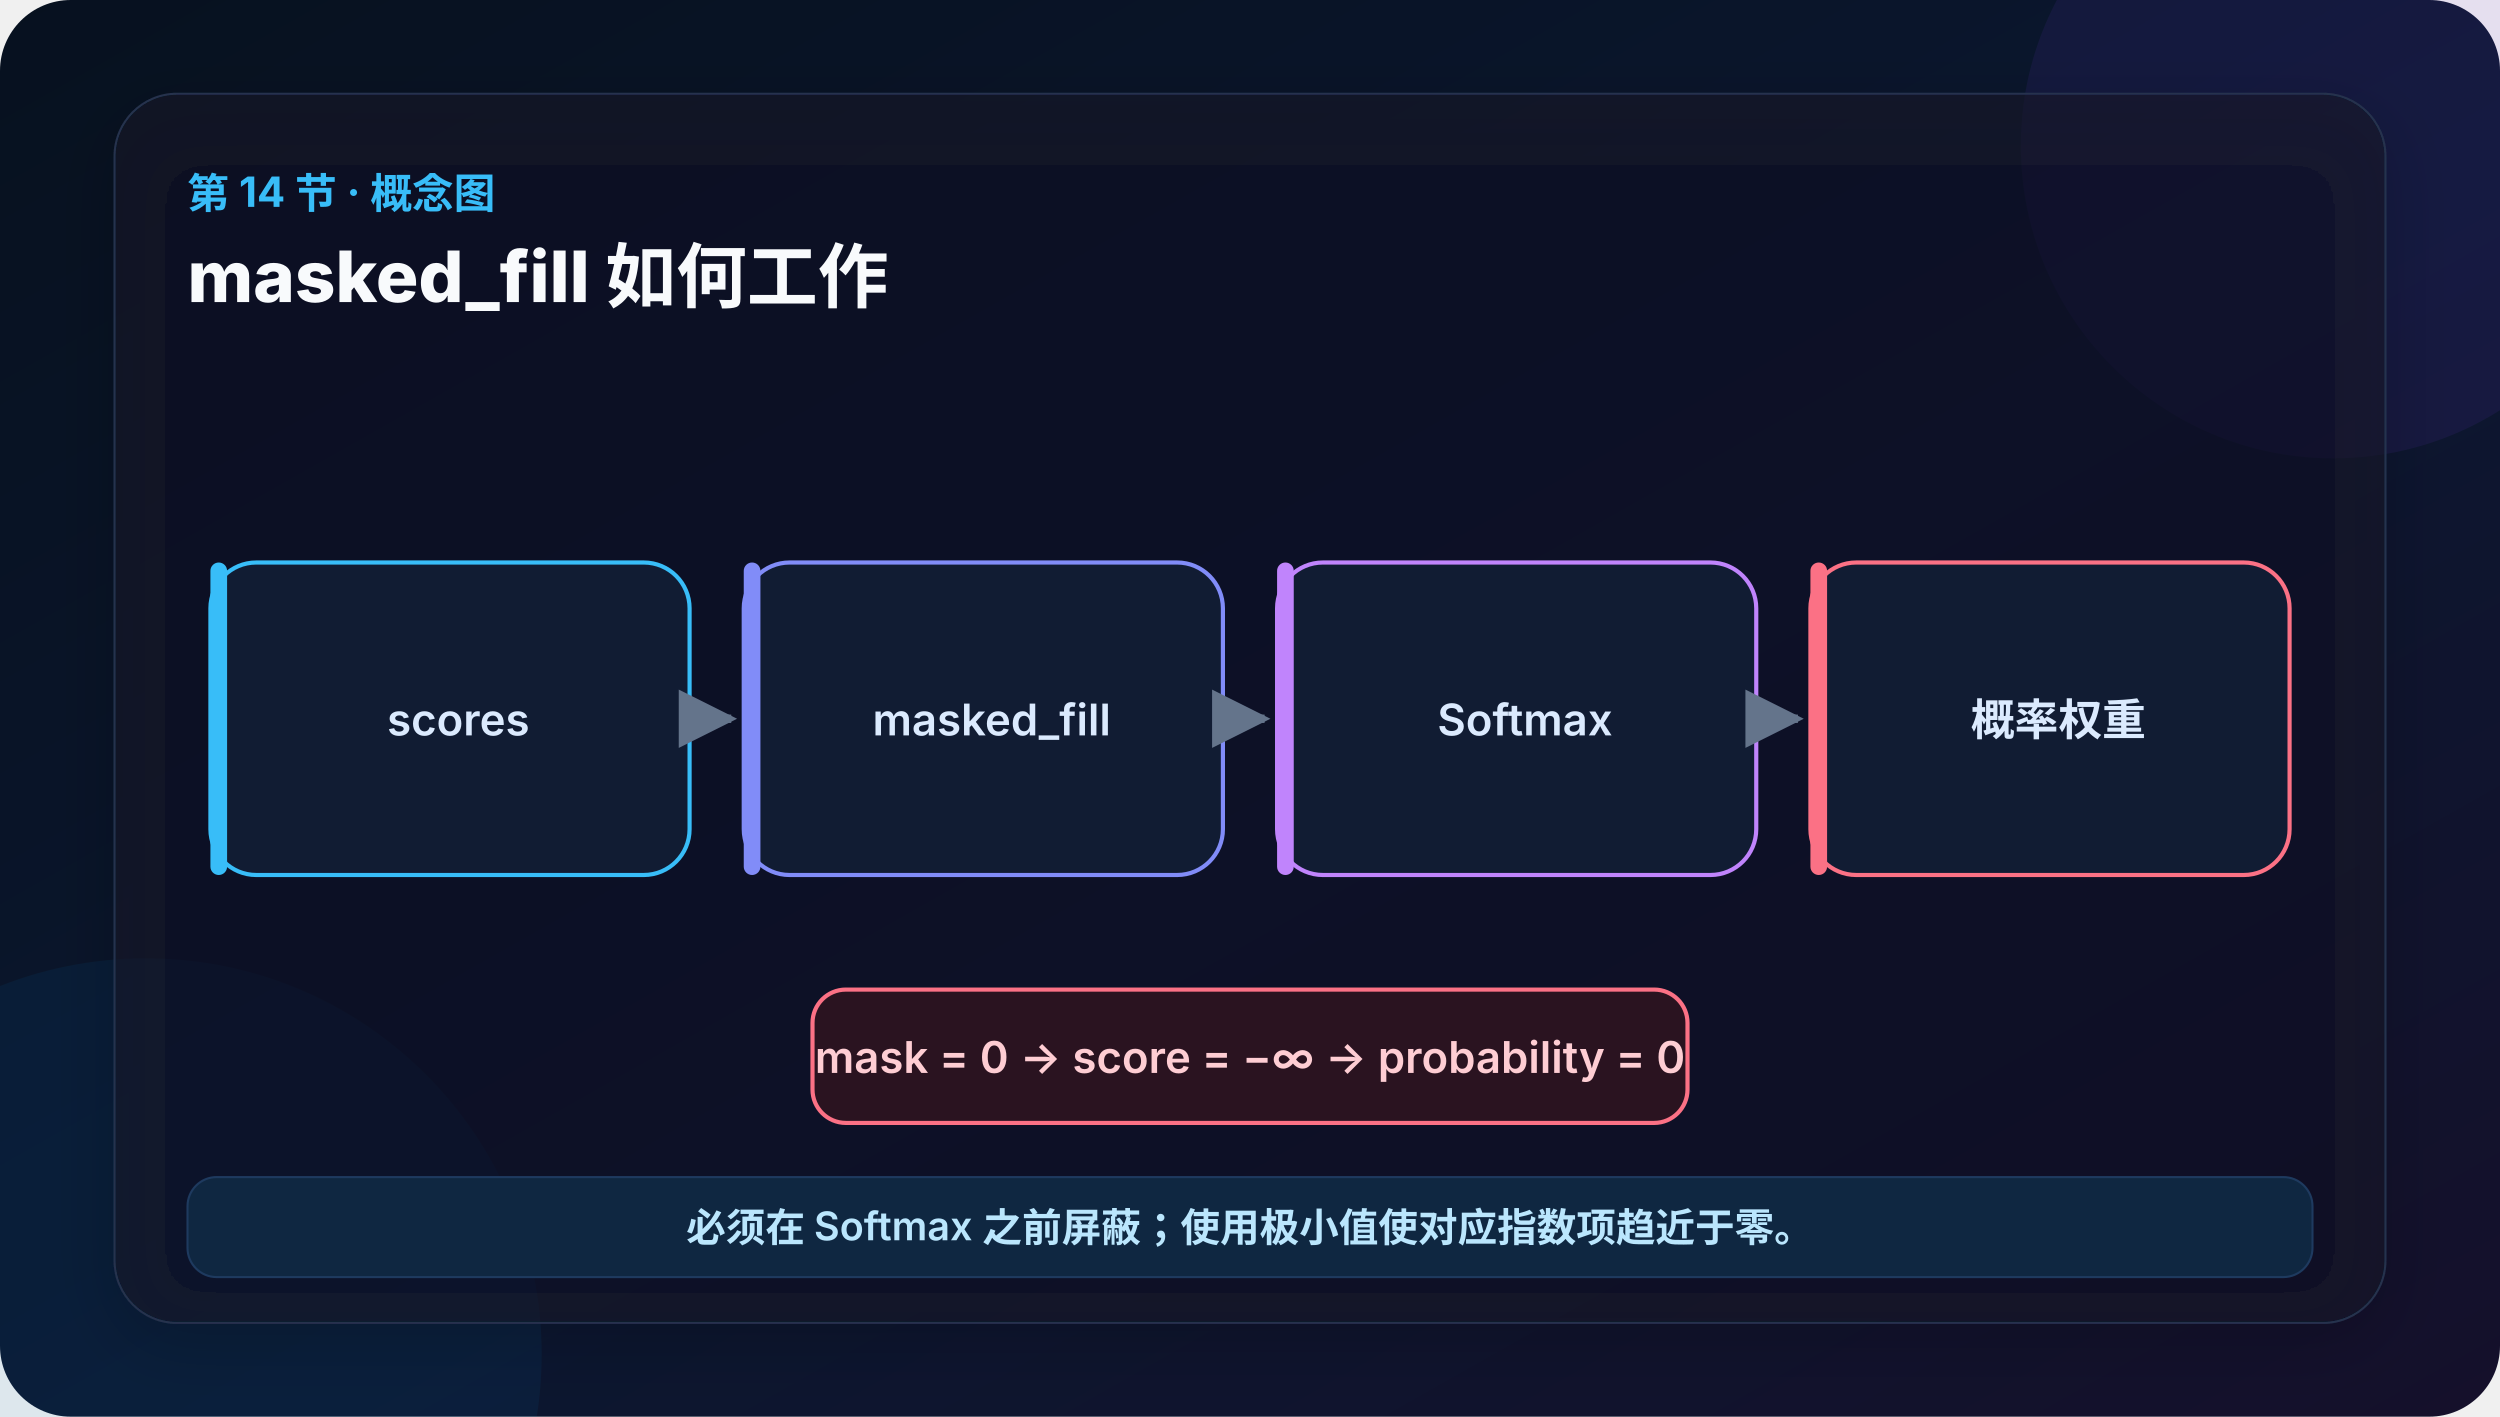
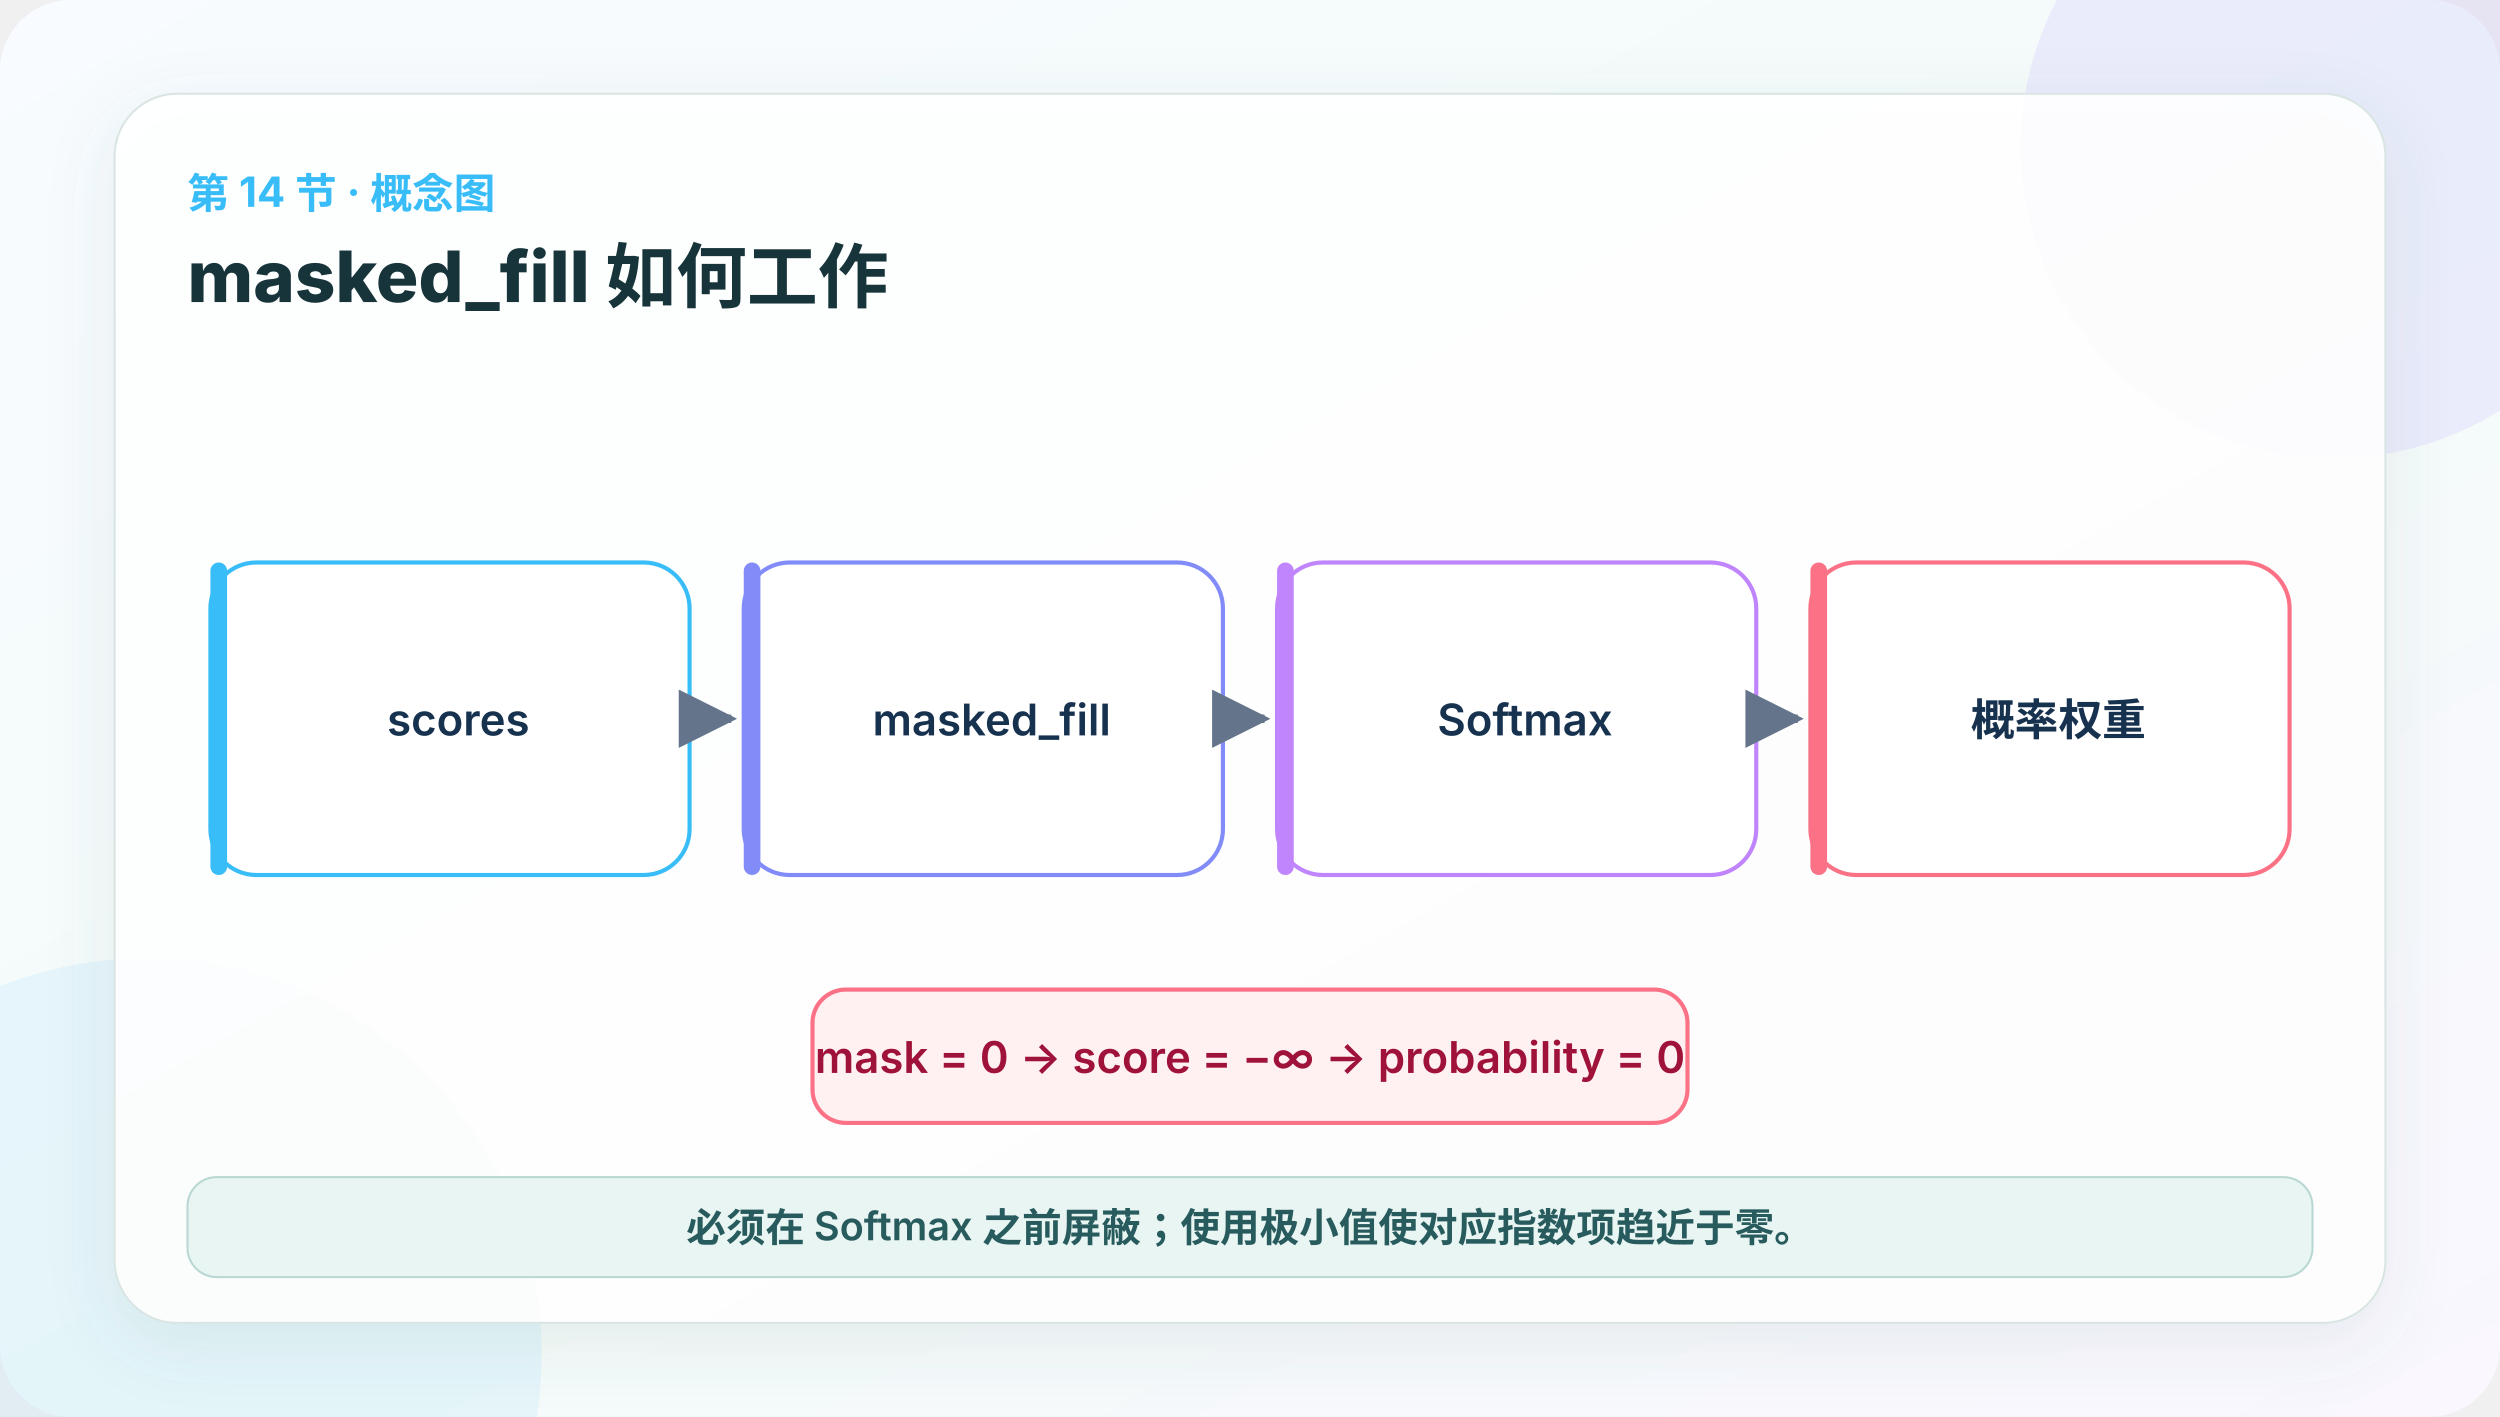
<svg xmlns="http://www.w3.org/2000/svg" width="1200" height="680" viewBox="0 0 1200 680" role="img" aria-labelledby="title desc">
  <defs>
    <linearGradient id="bg" x1="0" y1="0" x2="1" y2="1">
-       <stop offset="0" stop-color="#07111f" />
-       <stop offset="0.55" stop-color="#0b1730" />
-       <stop offset="1" stop-color="#15102b" />
+       <stop offset="0" stop-color="#f8fbff" />
+       <stop offset="0.55" stop-color="#f4fbf9" />
+       <stop offset="1" stop-color="#faf7ff" />
    </linearGradient>
    <filter id="shadow" x="-20%" y="-20%" width="140%" height="140%">
-       <feDropShadow dx="0" dy="10" stdDeviation="16" flood-color="#000" flood-opacity=".3" />
+       <feDropShadow dx="0" dy="10" stdDeviation="16" flood-color="#47716d" flood-opacity=".12" />
    </filter>
    <marker id="arrow" viewBox="0 0 10 10" refX="9" refY="5" markerWidth="7" markerHeight="7" orient="auto-start-reverse">
      <path d="M 0 0 L 10 5 L 0 10 z" fill="#64748b" />
    </marker>
  </defs>
  <rect width="1200" height="680" rx="34" fill="url(#bg)" />
-   <circle cx="1120" cy="70" r="150" fill="#7c3aed" opacity=".09" />
-   <circle cx="70" cy="650" r="190" fill="#0284c7" opacity=".08" />
+   <circle cx="1120" cy="70" r="150" fill="#c4b5fd" opacity=".22" />
+   <circle cx="70" cy="650" r="190" fill="#bae6fd" opacity=".28" />
  <g filter="url(#shadow)">
-     <rect x="55" y="45" width="1090" height="590" rx="30" fill="#081426" fill-opacity=".6" stroke="#26334d" />
+     <rect x="55" y="45" width="1090" height="590" rx="30" fill="#ffffff" fill-opacity=".88" stroke="#d9e5e3" />
  </g>
  <text x="90" y="100" font-family="Inter, PingFang SC, Microsoft YaHei, sans-serif" font-size="20" font-weight="700" fill="#38bdf8">第 14 节 · 概念图</text>
-   <text x="90" y="145" font-family="Inter, PingFang SC, Microsoft YaHei, sans-serif" font-size="34" font-weight="800" fill="#f8fafc">masked_fill 如何工作</text>
+   <text x="90" y="145" font-family="Inter, PingFang SC, Microsoft YaHei, sans-serif" font-size="34" font-weight="800" fill="#17343a">masked_fill 如何工作</text>
  <g font-family="Inter, PingFang SC, Microsoft YaHei, sans-serif">
-     <rect x="101" y="270" width="230" height="150" rx="22" fill="#111c33" stroke="#38bdf8" stroke-width="2" />
+     <rect x="101" y="270" width="230" height="150" rx="22" fill="#ffffff" stroke="#38bdf8" stroke-width="2" />
    <rect x="101" y="270" width="8" height="150" rx="4" fill="#38bdf8" />
-     <text x="220" y="353" text-anchor="middle" font-size="21" font-weight="600" fill="#dbeafe">scores</text>
+     <text x="220" y="353" text-anchor="middle" font-size="21" font-weight="600" fill="#16324f">scores</text>
    <path d="M 335 345 L 351 345" stroke="#64748b" stroke-width="4" fill="none" marker-end="url(#arrow)" />
-     <rect x="357" y="270" width="230" height="150" rx="22" fill="#111c33" stroke="#818cf8" stroke-width="2" />
+     <rect x="357" y="270" width="230" height="150" rx="22" fill="#ffffff" stroke="#818cf8" stroke-width="2" />
    <rect x="357" y="270" width="8" height="150" rx="4" fill="#818cf8" />
-     <text x="476" y="353" text-anchor="middle" font-size="21" font-weight="600" fill="#dbeafe">masked_fill</text>
+     <text x="476" y="353" text-anchor="middle" font-size="21" font-weight="600" fill="#16324f">masked_fill</text>
    <path d="M 591 345 L 607 345" stroke="#64748b" stroke-width="4" fill="none" marker-end="url(#arrow)" />
-     <rect x="613" y="270" width="230" height="150" rx="22" fill="#111c33" stroke="#c084fc" stroke-width="2" />
+     <rect x="613" y="270" width="230" height="150" rx="22" fill="#ffffff" stroke="#c084fc" stroke-width="2" />
    <rect x="613" y="270" width="8" height="150" rx="4" fill="#c084fc" />
-     <text x="732" y="353" text-anchor="middle" font-size="21" font-weight="600" fill="#dbeafe">Softmax</text>
+     <text x="732" y="353" text-anchor="middle" font-size="21" font-weight="600" fill="#16324f">Softmax</text>
    <path d="M 847 345 L 863 345" stroke="#64748b" stroke-width="4" fill="none" marker-end="url(#arrow)" />
-     <rect x="869" y="270" width="230" height="150" rx="22" fill="#111c33" stroke="#fb7185" stroke-width="2" />
+     <rect x="869" y="270" width="230" height="150" rx="22" fill="#ffffff" stroke="#fb7185" stroke-width="2" />
    <rect x="869" y="270" width="8" height="150" rx="4" fill="#fb7185" />
-     <text x="988" y="353" text-anchor="middle" font-size="21" font-weight="600" fill="#dbeafe">概率权重</text>
-     <rect x="390" y="475" width="420" height="64" rx="16" fill="#2a1320" stroke="#fb7185" stroke-width="2" />
-     <text x="600" y="515" text-anchor="middle" font-size="21" font-weight="600" fill="#fecdd3">mask = 0  →  score = −∞  →  probability = 0</text>
+     <text x="988" y="353" text-anchor="middle" font-size="21" font-weight="600" fill="#16324f">概率权重</text>
+     <rect x="390" y="475" width="420" height="64" rx="16" fill="#fff1f2" stroke="#fb7185" stroke-width="2" />
+     <text x="600" y="515" text-anchor="middle" font-size="21" font-weight="600" fill="#9f1239">mask = 0  →  score = −∞  →  probability = 0</text>
  </g>
-   <rect x="90" y="565" width="1020" height="48" rx="14" fill="#0f2741" stroke="#1e3a5f" />
-   <text x="600" y="596" text-anchor="middle" font-family="Inter, PingFang SC, Microsoft YaHei, sans-serif" font-size="19" font-weight="600" fill="#bae6fd">必须在 Softmax 之前屏蔽；使用极小值使对应指数项趋近于零。</text>
+   <rect x="90" y="565" width="1020" height="48" rx="14" fill="#e8f5f2" stroke="#b9d8d3" />
+   <text x="600" y="596" text-anchor="middle" font-family="Inter, PingFang SC, Microsoft YaHei, sans-serif" font-size="19" font-weight="600" fill="#285b5d">必须在 Softmax 之前屏蔽；使用极小值使对应指数项趋近于零。</text>
</svg>
